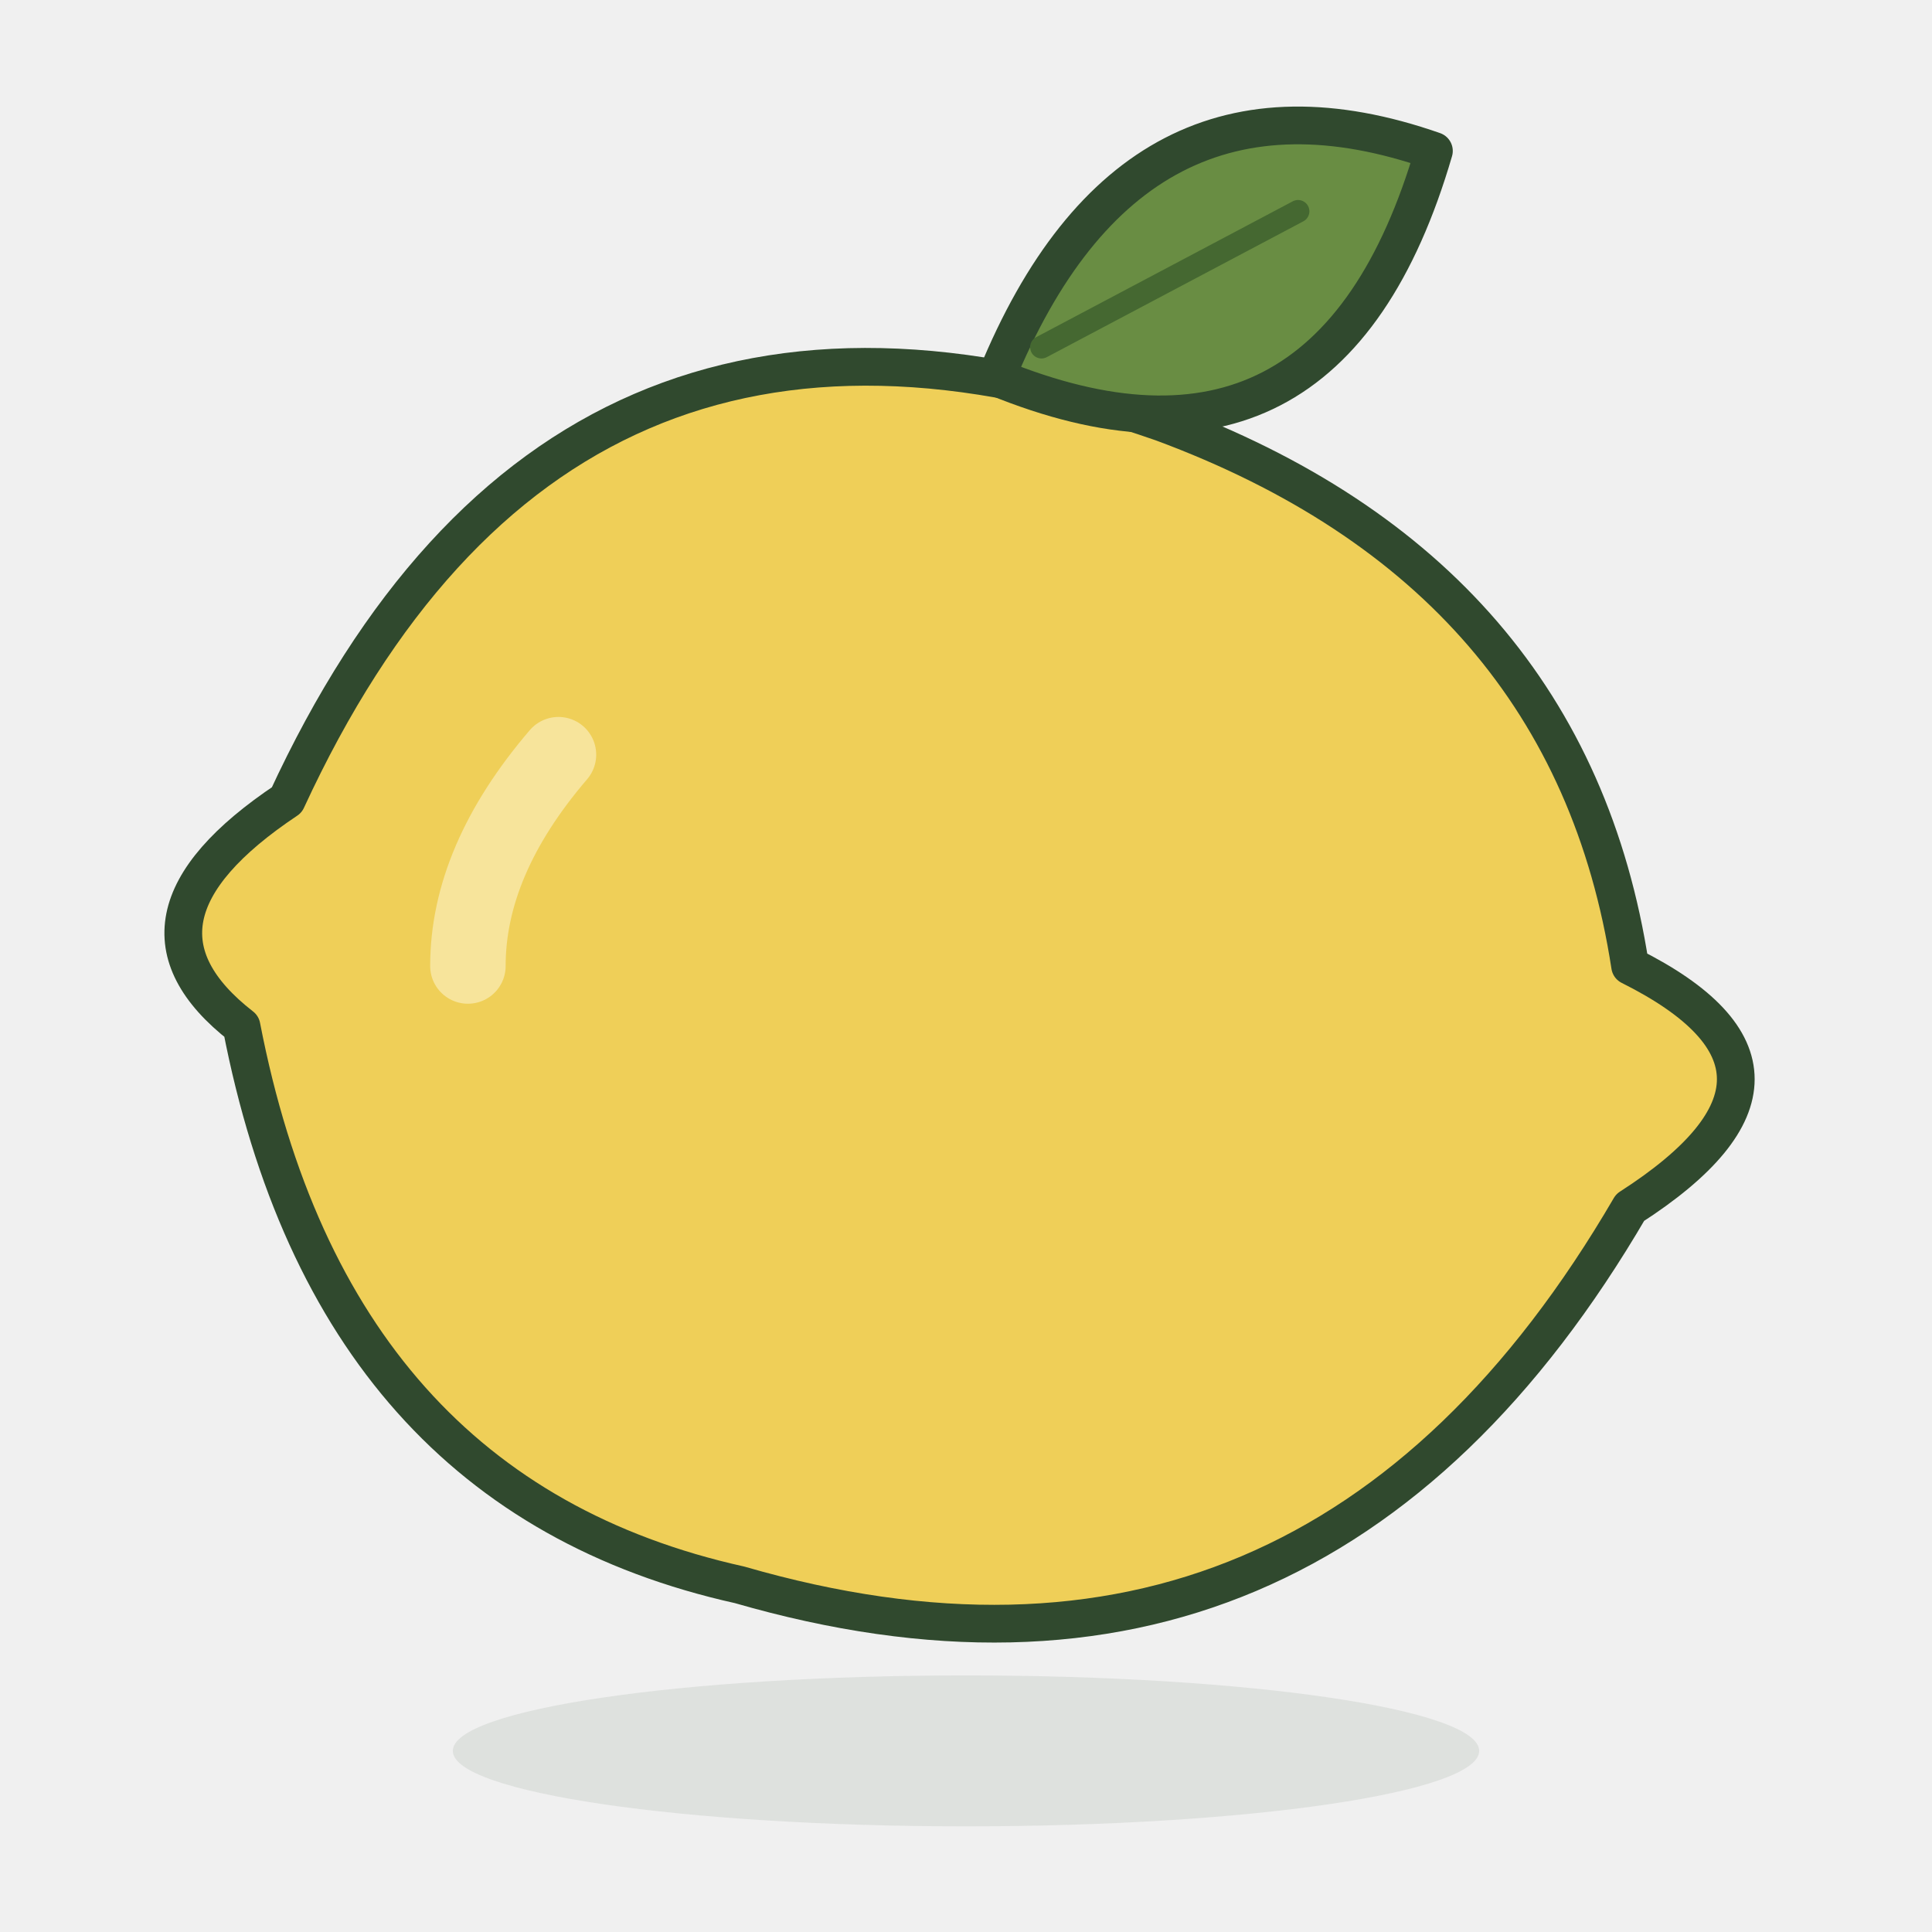
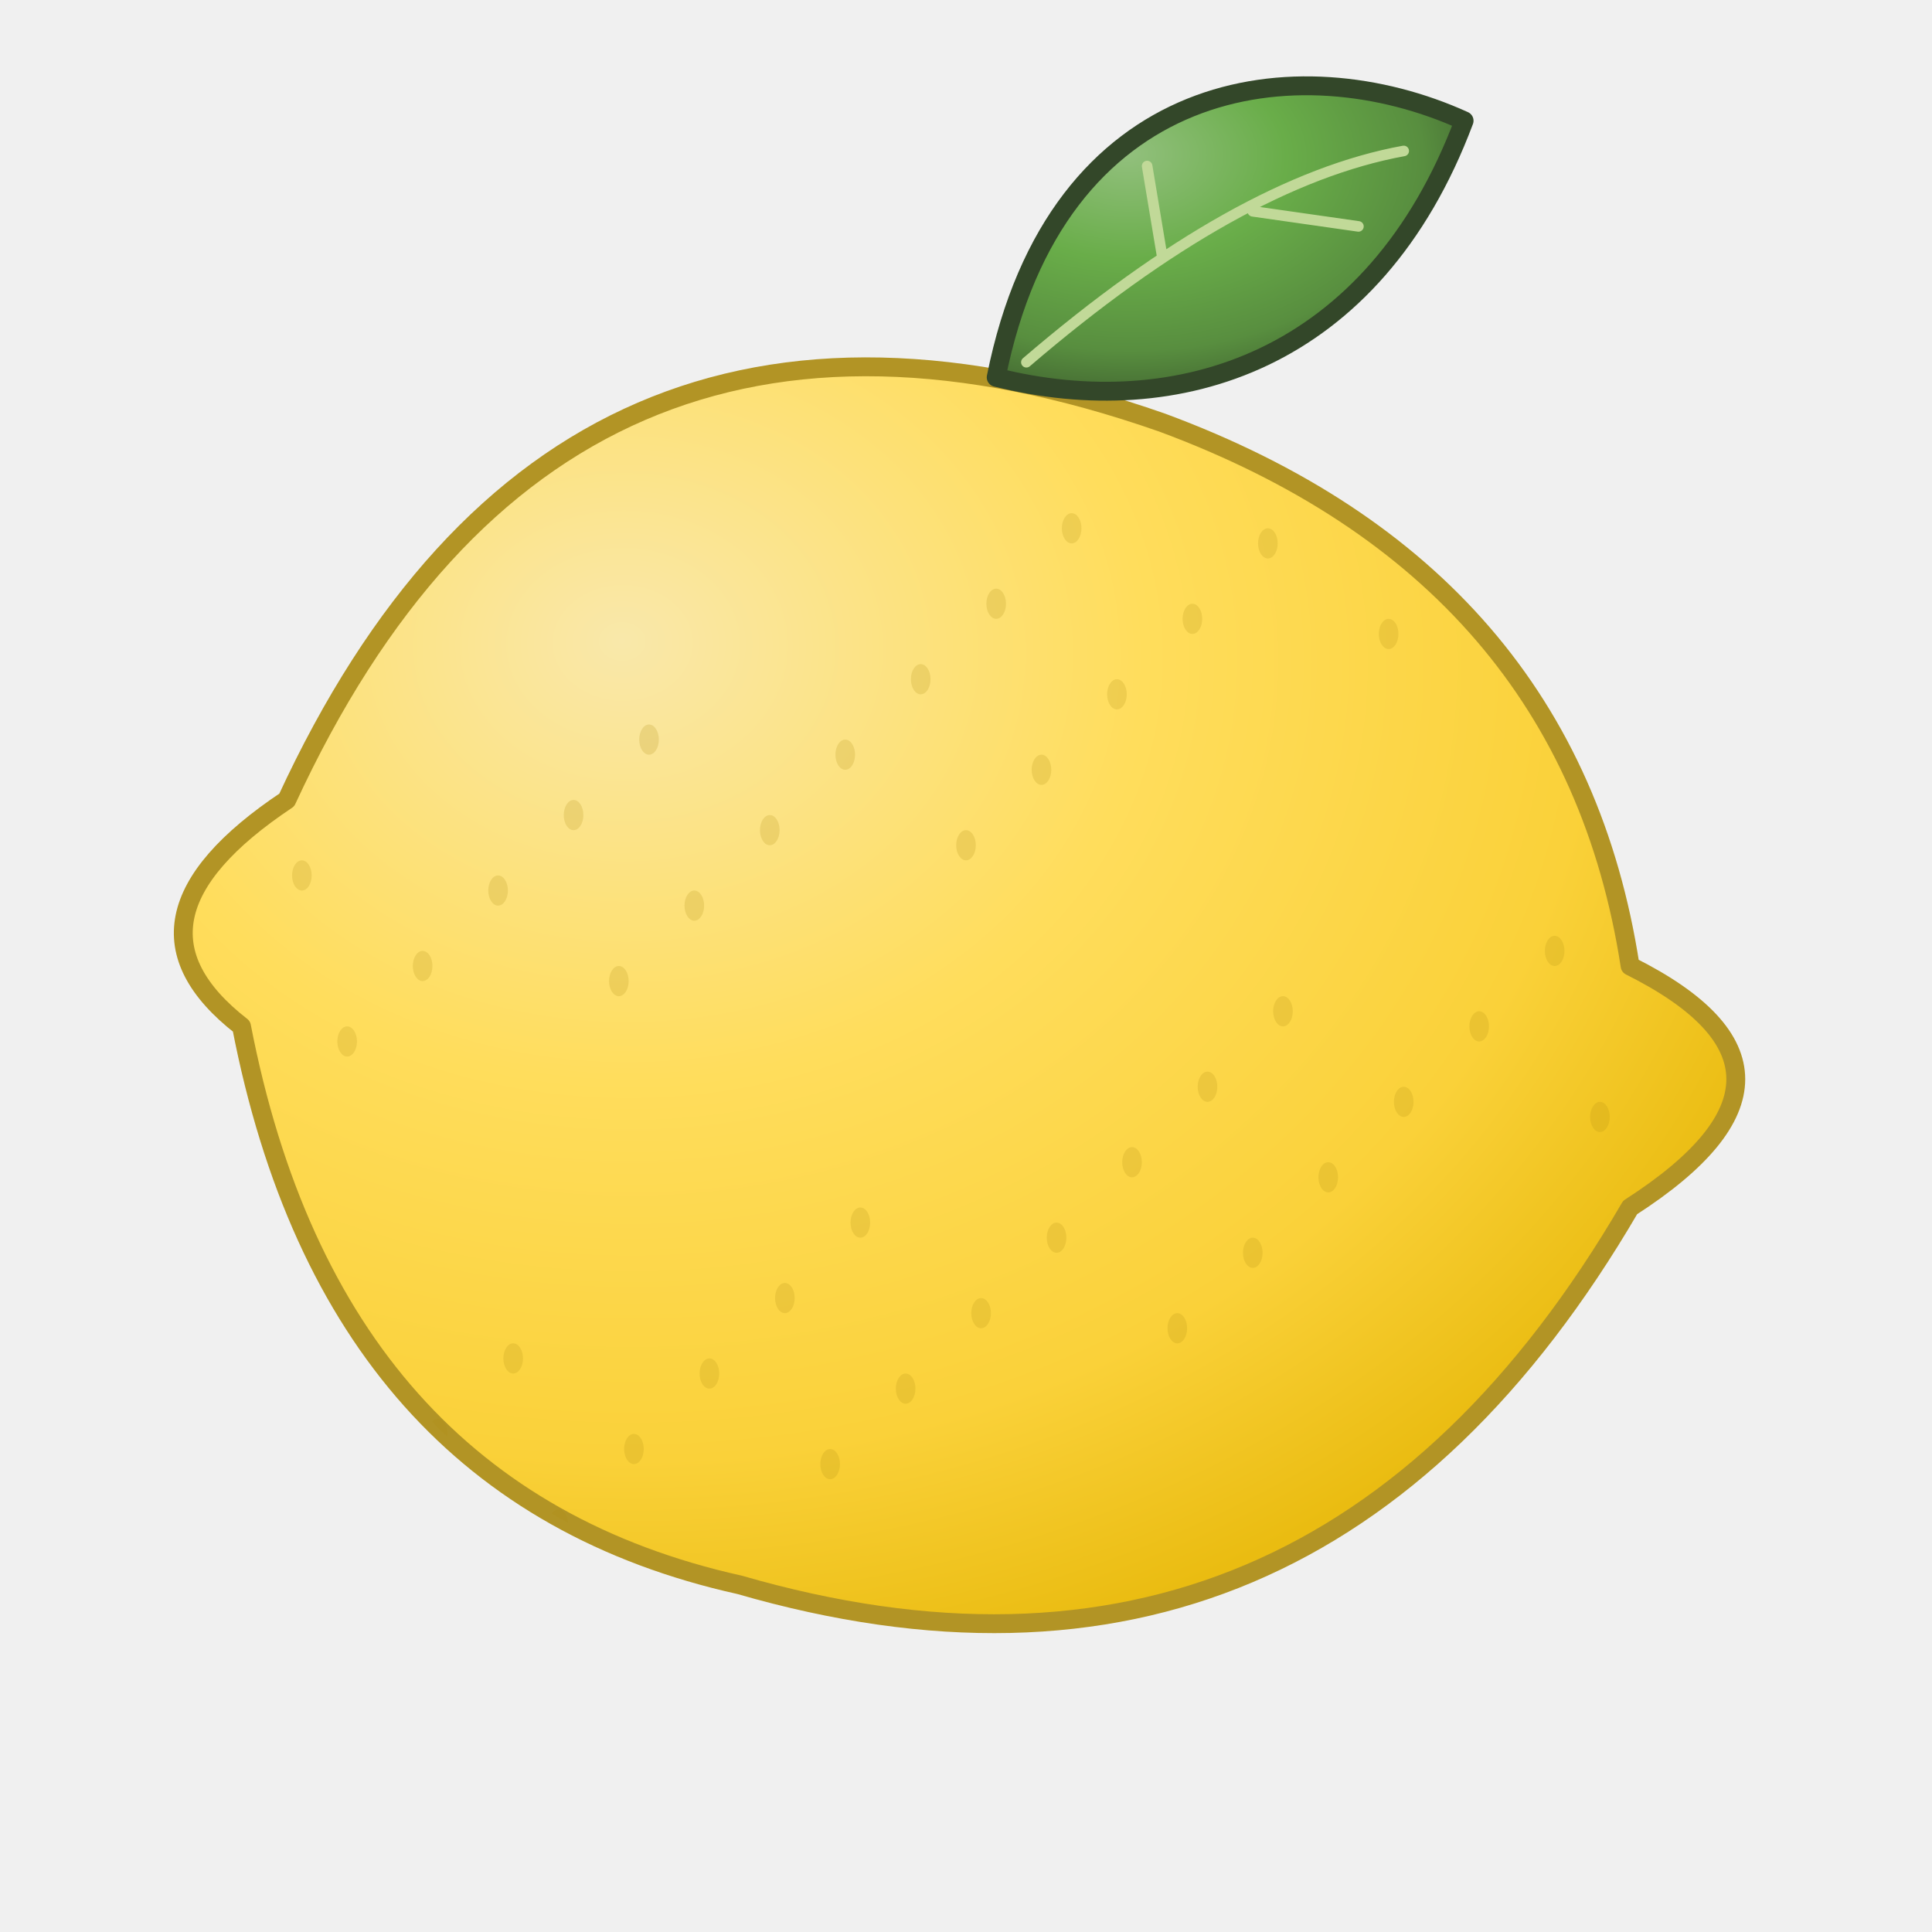
- <svg xmlns="http://www.w3.org/2000/svg" width="128" height="128" viewBox="0 0 128 128">
-   <ellipse cx="64" cy="116" rx="34" ry="5" fill="#30492e" opacity=".09" />
-   <path d="M16 68Q7 61 19 53Q37 14 77 28Q104 38 108 64Q122 71 108 80Q87 116 49 105Q22 99 16 68Z" fill="#efcf58" stroke="#30492e" stroke-width="2.5" stroke-linejoin="round" stroke-linecap="round" />
-   <path d="M66 25q9 -22 29 -15q-7 24 -29 15" fill="#698d43" stroke="#30492e" stroke-width="2.5" stroke-linejoin="round" stroke-linecap="round" />
-   <path d="M69 23l17 -9" fill="none" stroke="#456831" stroke-width="1.5" stroke-linejoin="round" stroke-linecap="round" />
-   <path d="M37 50q-6 7 -6 14" fill="none" stroke="#fff9dd" stroke-width="5" stroke-linecap="round" opacity=".5" />
+ <svg xmlns="http://www.w3.org/2000/svg" width="256" height="256" viewBox="0 0 128 128">
+   <defs>
+     <radialGradient id="f0" cx="29%" cy="25%" r="80%" fx="28%" fy="22%">
+       <stop offset="0%" stop-color="#f9e8aa" />
+       <stop offset="42%" stop-color="#ffdd5c" />
+       <stop offset="78%" stop-color="#fad139" />
+       <stop offset="100%" stop-color="#eabc11" />
+     </radialGradient>
+     <clipPath id="skin">
+       <path d="M16 68Q7 61 19 53Q37 14 77 28Q104 38 108 64Q122 71 108 80Q87 116 49 105Q22 99 16 68Z" fill="#fff" stroke="none" stroke-width="1.25" stroke-linejoin="round" stroke-linecap="round" />
+     </clipPath>
+     <radialGradient id="f1" cx="29%" cy="25%" r="80%" fx="28%" fy="22%">
+       <stop offset="0%" stop-color="#92c07d" />
+       <stop offset="42%" stop-color="#69ad49" />
+       <stop offset="78%" stop-color="#588e3f" />
+       <stop offset="100%" stop-color="#416430" />
+     </radialGradient>
+   </defs>
+   <g>
+     <path d="M16 68Q7 61 19 53Q37 14 77 28Q104 38 108 64Q122 71 108 80Q87 116 49 105Q22 99 16 68Z" fill="url(#f0)" stroke="#b29425" stroke-width="1.25" stroke-linejoin="round" stroke-linecap="round" />
+     <g clip-path="url(#skin)">
+       <ellipse cx="85" cy="67" rx=".65" ry="1" fill="#ad8c11" opacity=".20" />
+       <ellipse cx="34" cy="90" rx=".65" ry="1" fill="#ad8c11" opacity=".20" />
+       <ellipse cx="71" cy="35" rx=".65" ry="1" fill="#ad8c11" opacity=".20" />
+       <ellipse cx="20" cy="58" rx=".65" ry="1" fill="#ad8c11" opacity=".20" />
+       <ellipse cx="57" cy="81" rx=".65" ry="1" fill="#ad8c11" opacity=".20" />
+       <ellipse cx="94" cy="104" rx=".65" ry="1" fill="#ad8c11" opacity=".20" />
+       <ellipse cx="43" cy="49" rx=".65" ry="1" fill="#ad8c11" opacity=".20" />
+       <ellipse cx="80" cy="72" rx=".65" ry="1" fill="#ad8c11" opacity=".20" />
+       <ellipse cx="29" cy="95" rx=".65" ry="1" fill="#ad8c11" opacity=".20" />
+       <ellipse cx="66" cy="40" rx=".65" ry="1" fill="#ad8c11" opacity=".20" />
+       <ellipse cx="103" cy="63" rx=".65" ry="1" fill="#ad8c11" opacity=".20" />
+       <ellipse cx="52" cy="86" rx=".65" ry="1" fill="#ad8c11" opacity=".20" />
+       <ellipse cx="89" cy="109" rx=".65" ry="1" fill="#ad8c11" opacity=".20" />
+       <ellipse cx="38" cy="54" rx=".65" ry="1" fill="#ad8c11" opacity=".20" />
+       <ellipse cx="75" cy="77" rx=".65" ry="1" fill="#ad8c11" opacity=".20" />
+       <ellipse cx="24" cy="100" rx=".65" ry="1" fill="#ad8c11" opacity=".20" />
+       <ellipse cx="61" cy="45" rx=".65" ry="1" fill="#ad8c11" opacity=".20" />
+       <ellipse cx="98" cy="68" rx=".65" ry="1" fill="#ad8c11" opacity=".20" />
+       <ellipse cx="47" cy="91" rx=".65" ry="1" fill="#ad8c11" opacity=".20" />
+       <ellipse cx="84" cy="36" rx=".65" ry="1" fill="#ad8c11" opacity=".20" />
+       <ellipse cx="33" cy="59" rx=".65" ry="1" fill="#ad8c11" opacity=".20" />
+       <ellipse cx="70" cy="82" rx=".65" ry="1" fill="#ad8c11" opacity=".20" />
+       <ellipse cx="107" cy="105" rx=".65" ry="1" fill="#ad8c11" opacity=".20" />
+       <ellipse cx="56" cy="50" rx=".65" ry="1" fill="#ad8c11" opacity=".20" />
+       <ellipse cx="93" cy="73" rx=".65" ry="1" fill="#ad8c11" opacity=".20" />
+       <ellipse cx="42" cy="96" rx=".65" ry="1" fill="#ad8c11" opacity=".20" />
+       <ellipse cx="79" cy="41" rx=".65" ry="1" fill="#ad8c11" opacity=".20" />
+       <ellipse cx="28" cy="64" rx=".65" ry="1" fill="#ad8c11" opacity=".20" />
+       <ellipse cx="65" cy="87" rx=".65" ry="1" fill="#ad8c11" opacity=".20" />
+       <ellipse cx="102" cy="32" rx=".65" ry="1" fill="#ad8c11" opacity=".20" />
+       <ellipse cx="51" cy="55" rx=".65" ry="1" fill="#ad8c11" opacity=".20" />
+       <ellipse cx="88" cy="78" rx=".65" ry="1" fill="#ad8c11" opacity=".20" />
+       <ellipse cx="37" cy="101" rx=".65" ry="1" fill="#ad8c11" opacity=".20" />
+       <ellipse cx="74" cy="46" rx=".65" ry="1" fill="#ad8c11" opacity=".20" />
+       <ellipse cx="23" cy="69" rx=".65" ry="1" fill="#ad8c11" opacity=".20" />
+       <ellipse cx="60" cy="92" rx=".65" ry="1" fill="#ad8c11" opacity=".20" />
+       <ellipse cx="97" cy="37" rx=".65" ry="1" fill="#ad8c11" opacity=".20" />
+       <ellipse cx="46" cy="60" rx=".65" ry="1" fill="#ad8c11" opacity=".20" />
+       <ellipse cx="83" cy="83" rx=".65" ry="1" fill="#ad8c11" opacity=".20" />
+       <ellipse cx="32" cy="106" rx=".65" ry="1" fill="#ad8c11" opacity=".20" />
+       <ellipse cx="69" cy="51" rx=".65" ry="1" fill="#ad8c11" opacity=".20" />
+       <ellipse cx="106" cy="74" rx=".65" ry="1" fill="#ad8c11" opacity=".20" />
+       <ellipse cx="55" cy="97" rx=".65" ry="1" fill="#ad8c11" opacity=".20" />
+       <ellipse cx="92" cy="42" rx=".65" ry="1" fill="#ad8c11" opacity=".20" />
+       <ellipse cx="41" cy="65" rx=".65" ry="1" fill="#ad8c11" opacity=".20" />
+       <ellipse cx="78" cy="88" rx=".65" ry="1" fill="#ad8c11" opacity=".20" />
+       <ellipse cx="27" cy="33" rx=".65" ry="1" fill="#ad8c11" opacity=".20" />
+       <ellipse cx="64" cy="56" rx=".65" ry="1" fill="#ad8c11" opacity=".20" />
+     </g>
+     <path d="M66 25C70 5 86 3 97 8C91 24 78 28 66 25Z" fill="url(#f1)" stroke="#334729" stroke-width="1.25" stroke-linejoin="round" stroke-linecap="round" />
+     <path d="M68 24Q82 12 93 10M77 17l-1 -6M83 14l7 1" fill="none" stroke="#c1d998" stroke-width="0.7" stroke-linejoin="round" stroke-linecap="round" />
+   </g>
</svg>
